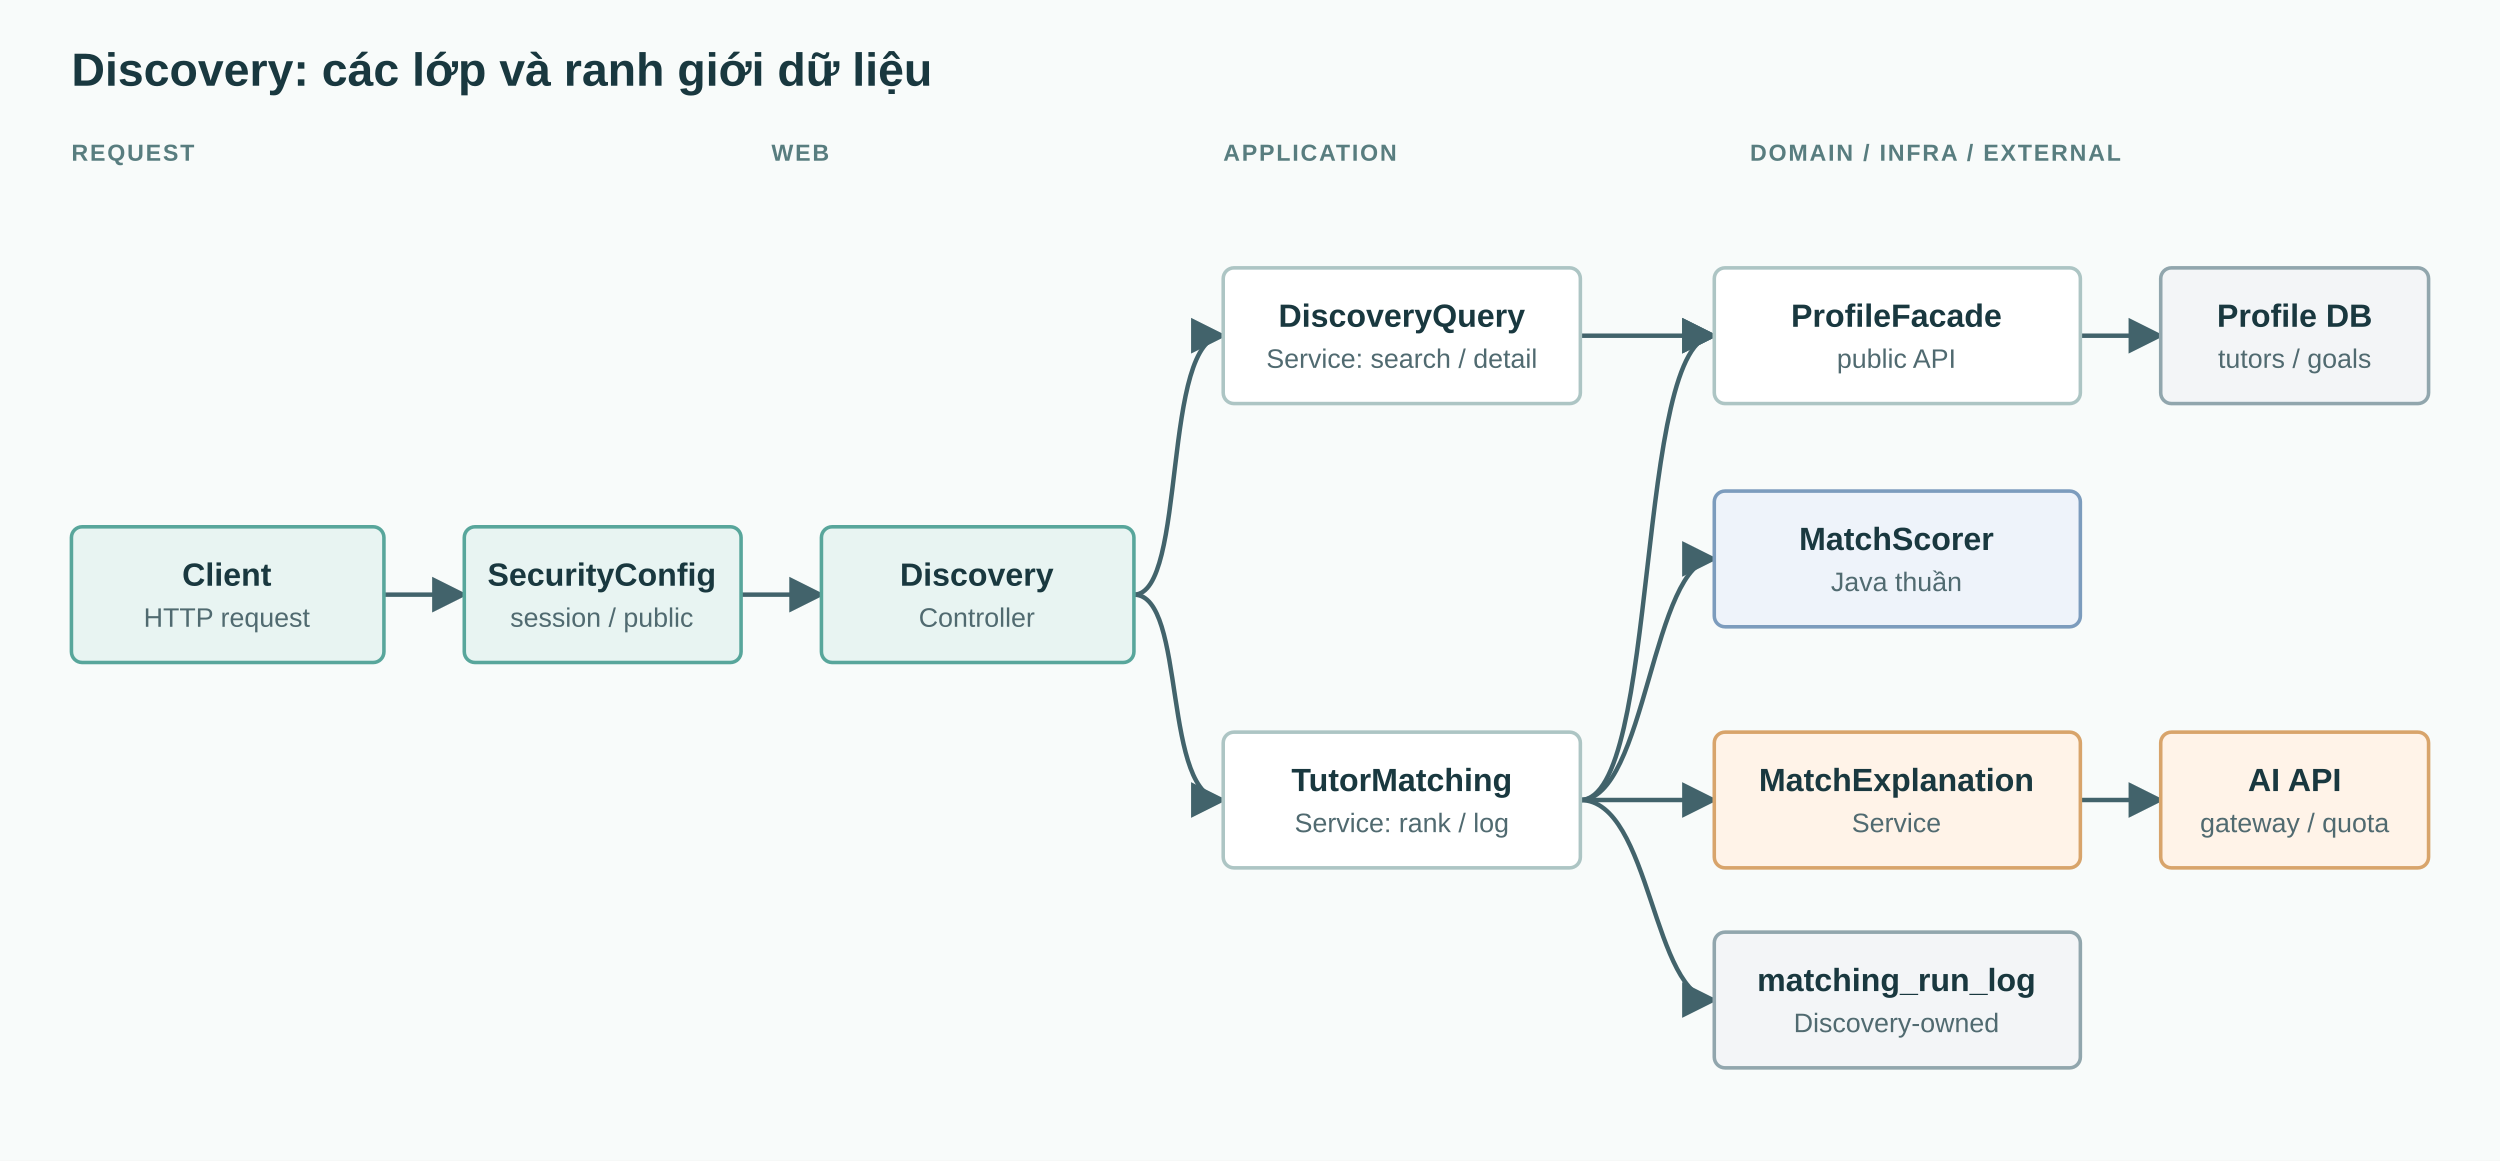
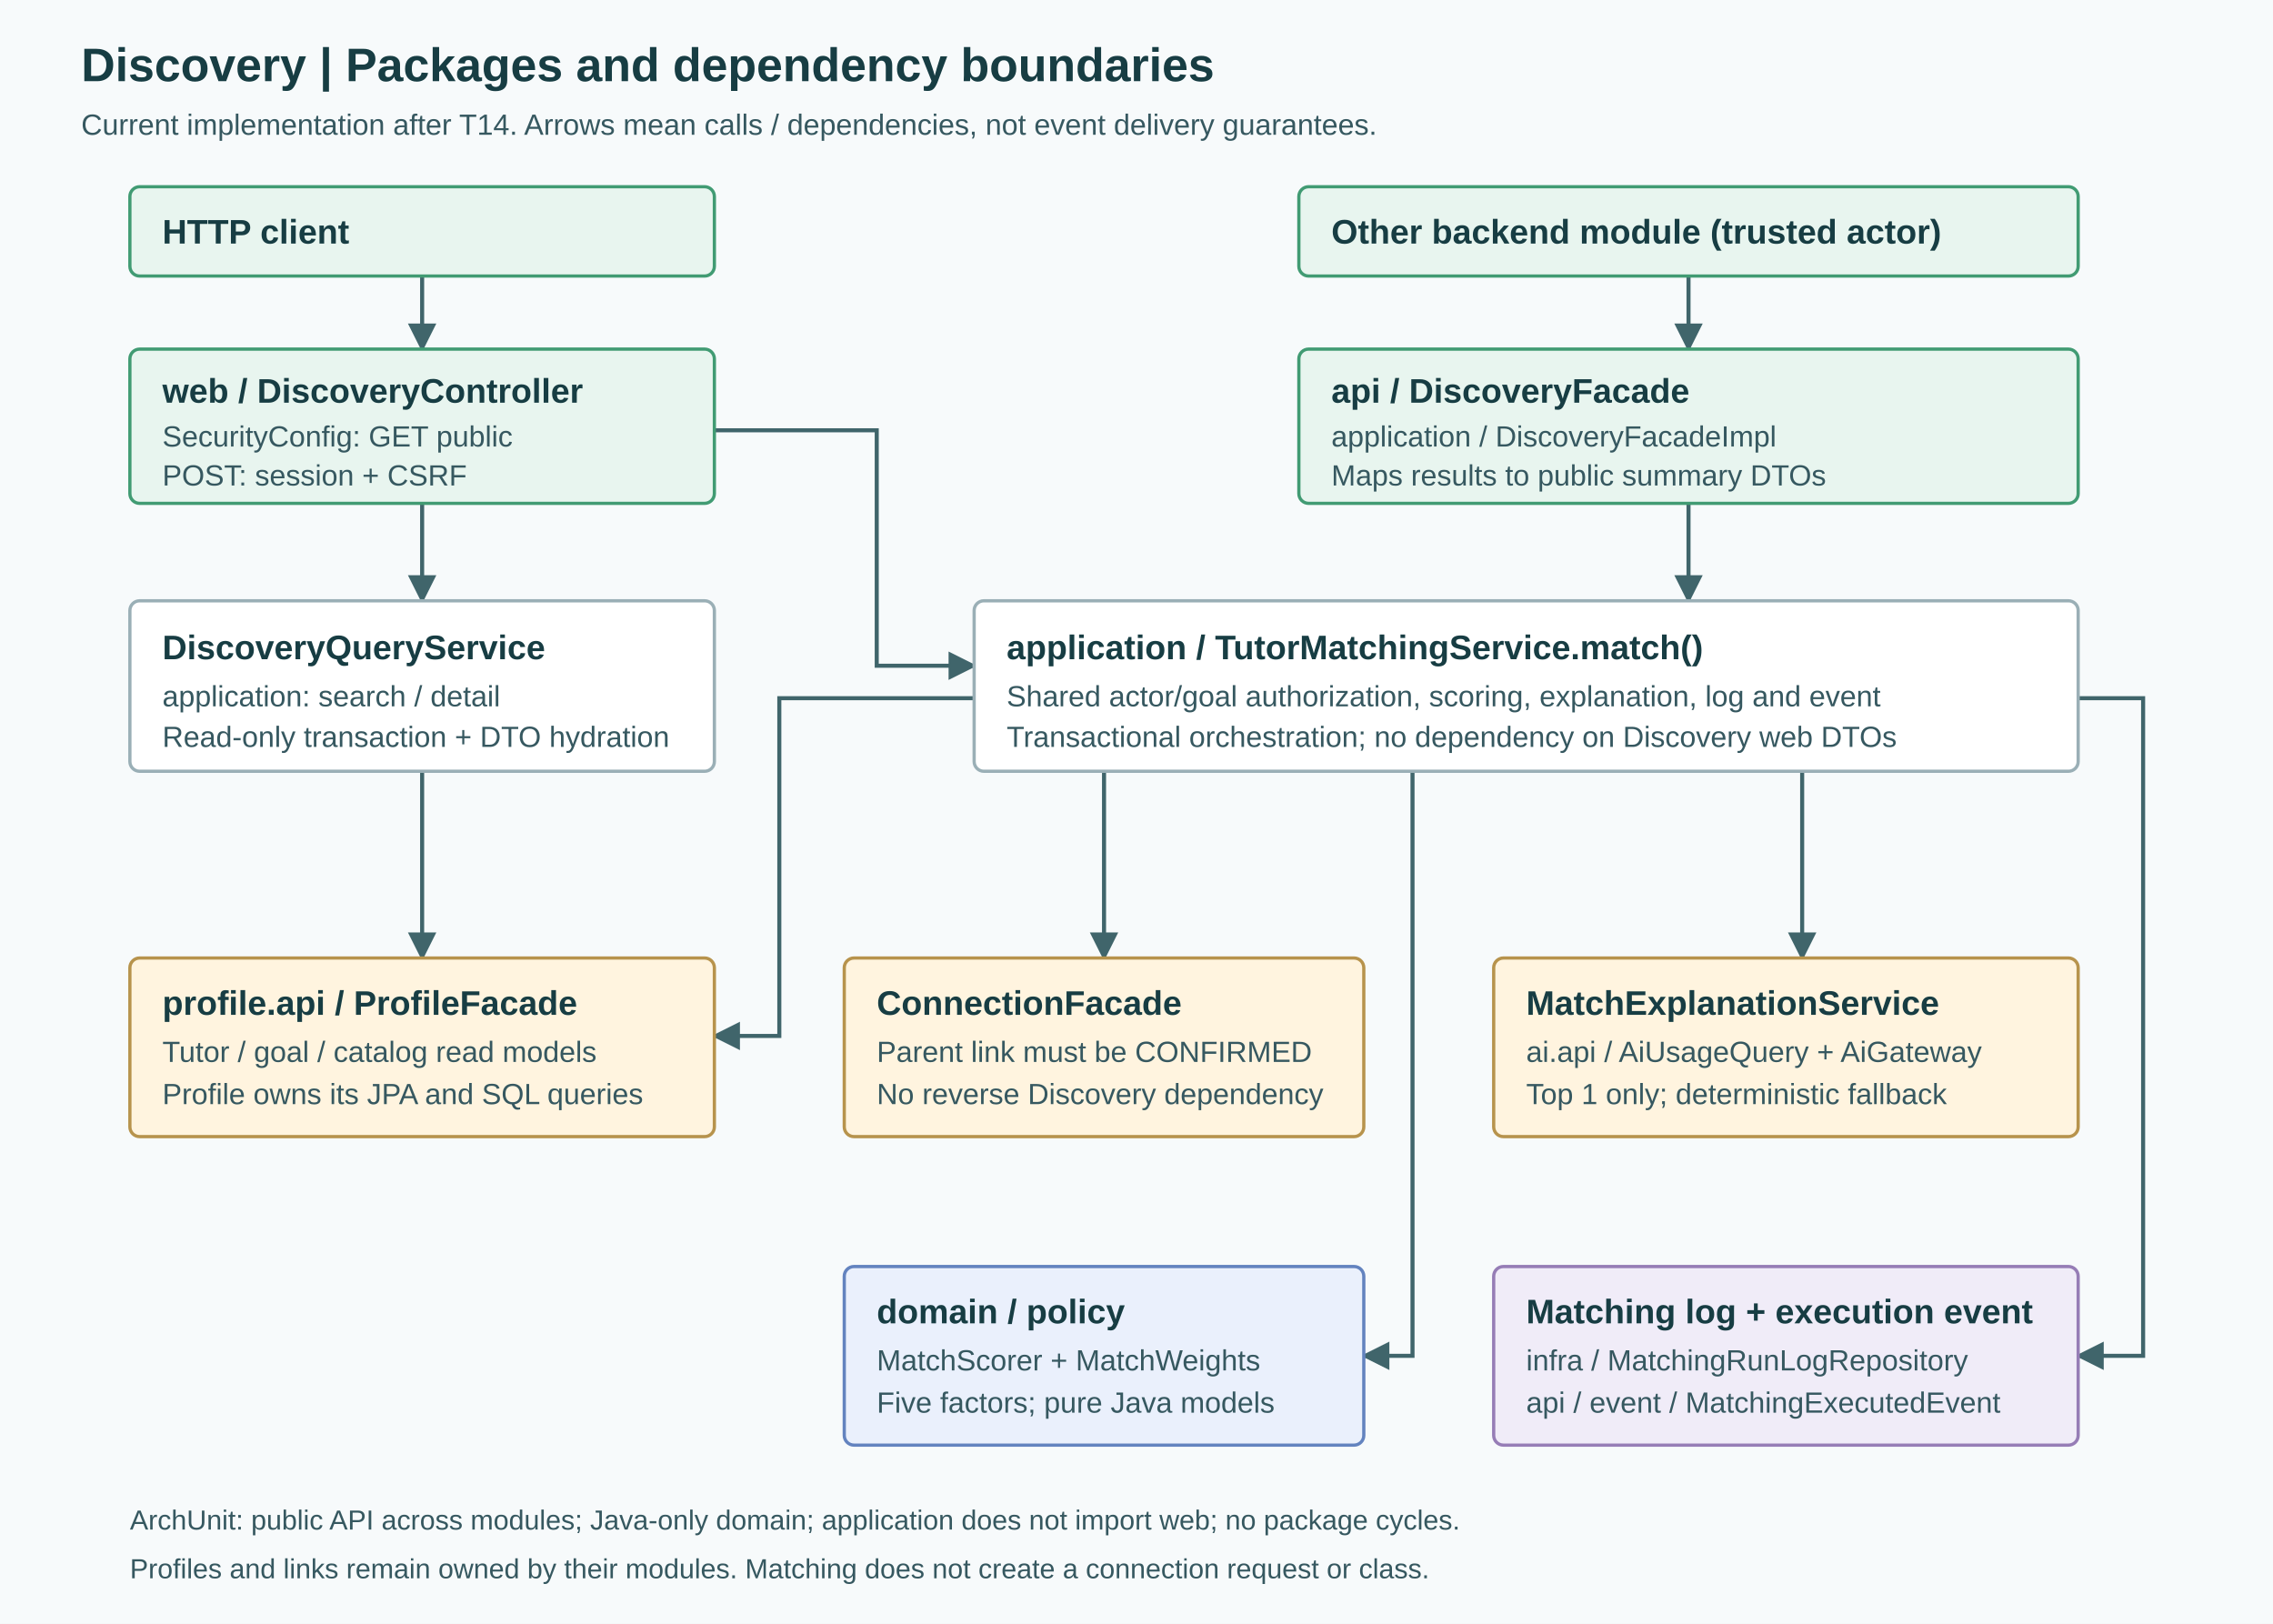
- <svg xmlns="http://www.w3.org/2000/svg" viewBox="0 0 1400 650" role="img" aria-labelledby="title desc">
+ <svg xmlns="http://www.w3.org/2000/svg" width="1400" height="1000" viewBox="0 0 1400 1000" role="img" aria-labelledby="title desc">
  <defs>
-     <marker id="arrow" viewBox="0 0 10 10" refX="9" refY="5" markerWidth="8" markerHeight="8" orient="auto-start-reverse">
-       <path d="M0 0 L10 5 L0 10 Z" fill="#42636b" />
+     <marker id="arrow" viewBox="0 0 10 10" refX="9" refY="5" markerWidth="7" markerHeight="7" orient="auto">
+       <path d="M0 0 L10 5 L0 10 Z" fill="#40656b" />
    </marker>
-     <style>
-       .bg{fill:#f8fbfa}.box{fill:#fff;stroke:#adc5c4;stroke-width:2}.web{fill:#e8f4f2;stroke:#58a69b}.domain{fill:#eef3fa;stroke:#7c9cbd}.ai{fill:#fff3e8;stroke:#d8a46b}.data{fill:#f3f5f7;stroke:#91a6ad}
-       .line{fill:none;stroke:#42636b;stroke-width:2.5;marker-end:url(#arrow)}.title{font:700 26px Arial,sans-serif;fill:#19383f}.label{font:700 18px Arial,sans-serif;fill:#19383f}.small{font:15px Arial,sans-serif;fill:#506a70}.lane{font:700 13px Arial,sans-serif;fill:#587d7f;letter-spacing:1px}
-     </style>
+     <style>.bg{fill:#f7fafb}.box{fill:white;stroke:#9aafb6;stroke-width:2}.entry{fill:#e8f5ef;stroke:#419b73}.domain{fill:#eaf0fc;stroke:#6383bf}.external{fill:#fff4df;stroke:#b7934c}.data{fill:#f0ecf8;stroke:#967db6}.edge{fill:none;stroke:#40656b;stroke-width:2.5;marker-end:url(#arrow)}.title{font:700 29px Arial;fill:#173d43}.label{font:700 21px Arial;fill:#173d43}.text{font:18px Arial;fill:#365860}.note{font:17px Arial;fill:#365860}</style>
  </defs>
-   <rect class="bg" width="1400" height="650" />
-   <text class="title" x="40" y="48">Discovery: các lớp và ranh giới dữ liệu</text>
-   <text class="lane" x="40" y="90">REQUEST</text>
-   <text class="lane" x="432" y="90">WEB</text>
-   <text class="lane" x="685" y="90">APPLICATION</text>
-   <text class="lane" x="980" y="90">DOMAIN / INFRA / EXTERNAL</text>
-   <path class="line" d="M215 333 H260" />
-   <path class="line" d="M415 333 H460" />
-   <path class="line" d="M635 333 C665 333 650 188 685 188" />
-   <path class="line" d="M635 333 C665 333 650 448 685 448" />
-   <path class="line" d="M885 188 H960" />
-   <path class="line" d="M885 448 C930 448 915 188 960 188" />
-   <path class="line" d="M885 448 C922 448 925 313 960 313" />
-   <path class="line" d="M885 448 H960" />
-   <path class="line" d="M885 448 C925 448 925 560 960 560" />
-   <path class="line" d="M1165 188 H1210" />
-   <path class="line" d="M1165 448 H1210" />
-   <rect class="box web" x="40" y="295" width="175" height="76" rx="6" />
-   <text class="label" x="127" y="328" text-anchor="middle">Client</text>
-   <text class="small" x="127" y="351" text-anchor="middle">HTTP request</text>
-   <rect class="box web" x="260" y="295" width="155" height="76" rx="6" />
-   <text class="label" x="337" y="328" text-anchor="middle">SecurityConfig</text>
-   <text class="small" x="337" y="351" text-anchor="middle">session / public</text>
-   <rect class="box web" x="460" y="295" width="175" height="76" rx="6" />
-   <text class="label" x="547" y="328" text-anchor="middle">Discovery</text>
-   <text class="small" x="547" y="351" text-anchor="middle">Controller</text>
-   <rect class="box" x="685" y="150" width="200" height="76" rx="6" />
-   <text class="label" x="785" y="183" text-anchor="middle">DiscoveryQuery</text>
-   <text class="small" x="785" y="206" text-anchor="middle">Service: search / detail</text>
-   <rect class="box" x="685" y="410" width="200" height="76" rx="6" />
-   <text class="label" x="785" y="443" text-anchor="middle">TutorMatching</text>
-   <text class="small" x="785" y="466" text-anchor="middle">Service: rank / log</text>
-   <rect class="box" x="960" y="150" width="205" height="76" rx="6" />
-   <text class="label" x="1062" y="183" text-anchor="middle">ProfileFacade</text>
-   <text class="small" x="1062" y="206" text-anchor="middle">public API</text>
-   <rect class="box domain" x="960" y="275" width="205" height="76" rx="6" />
-   <text class="label" x="1062" y="308" text-anchor="middle">MatchScorer</text>
-   <text class="small" x="1062" y="331" text-anchor="middle">Java thuần</text>
-   <rect class="box ai" x="960" y="410" width="205" height="76" rx="6" />
-   <text class="label" x="1062" y="443" text-anchor="middle">MatchExplanation</text>
-   <text class="small" x="1062" y="466" text-anchor="middle">Service</text>
-   <rect class="box data" x="960" y="522" width="205" height="76" rx="6" />
-   <text class="label" x="1062" y="555" text-anchor="middle">matching_run_log</text>
-   <text class="small" x="1062" y="578" text-anchor="middle">Discovery-owned</text>
-   <rect class="box data" x="1210" y="150" width="150" height="76" rx="6" />
-   <text class="label" x="1285" y="183" text-anchor="middle">Profile DB</text>
-   <text class="small" x="1285" y="206" text-anchor="middle">tutors / goals</text>
-   <rect class="box ai" x="1210" y="410" width="150" height="76" rx="6" />
-   <text class="label" x="1285" y="443" text-anchor="middle">AI API</text>
-   <text class="small" x="1285" y="466" text-anchor="middle">gateway / quota</text>
+   <rect class="bg" width="1400" height="1000" />
+   <text class="title" x="50" y="50">Discovery | Packages and dependency boundaries</text>
+   <text class="text" x="50" y="83">Current implementation after T14. Arrows mean calls / dependencies, not event delivery guarantees.</text>
+   <path class="edge" d="M260 170 V215" />
+   <path class="edge" d="M1040 170 V215" />
+   <path class="edge" d="M260 310 V370" />
+   <path class="edge" d="M440 265 H540 V410 H600" />
+   <path class="edge" d="M1040 310 V370" />
+   <path class="edge" d="M260 475 V590" />
+   <path class="edge" d="M600 430 H480 V638 H440" />
+   <path class="edge" d="M680 475 V590" />
+   <path class="edge" d="M1110 475 V590" />
+   <path class="edge" d="M870 475 V835 H840" />
+   <path class="edge" d="M1280 430 H1320 V835 H1280" />
+   <rect class="box entry" x="80" y="115" width="360" height="55" rx="6" />
+   <text class="label" x="100" y="150">HTTP client</text>
+   <rect class="box entry" x="800" y="115" width="480" height="55" rx="6" />
+   <text class="label" x="820" y="150">Other backend module (trusted actor)</text>
+   <rect class="box entry" x="80" y="215" width="360" height="95" rx="6" />
+   <text class="label" x="100" y="248">web / DiscoveryController</text>
+   <text class="text" x="100" y="275">SecurityConfig: GET public</text>
+   <text class="text" x="100" y="299">POST: session + CSRF</text>
+   <rect class="box entry" x="800" y="215" width="480" height="95" rx="6" />
+   <text class="label" x="820" y="248">api / DiscoveryFacade</text>
+   <text class="text" x="820" y="275">application / DiscoveryFacadeImpl</text>
+   <text class="text" x="820" y="299">Maps results to public summary DTOs</text>
+   <rect class="box" x="80" y="370" width="360" height="105" rx="6" />
+   <text class="label" x="100" y="406">DiscoveryQueryService</text>
+   <text class="text" x="100" y="435">application: search / detail</text>
+   <text class="text" x="100" y="460">Read-only transaction + DTO hydration</text>
+   <rect class="box" x="600" y="370" width="680" height="105" rx="6" />
+   <text class="label" x="620" y="406">application / TutorMatchingService.match()</text>
+   <text class="text" x="620" y="435">Shared actor/goal authorization, scoring, explanation, log and event</text>
+   <text class="text" x="620" y="460">Transactional orchestration; no dependency on Discovery web DTOs</text>
+   <rect class="box external" x="80" y="590" width="360" height="110" rx="6" />
+   <text class="label" x="100" y="625">profile.api / ProfileFacade</text>
+   <text class="text" x="100" y="654">Tutor / goal / catalog read models</text>
+   <text class="text" x="100" y="680">Profile owns its JPA and SQL queries</text>
+   <rect class="box external" x="520" y="590" width="320" height="110" rx="6" />
+   <text class="label" x="540" y="625">ConnectionFacade</text>
+   <text class="text" x="540" y="654">Parent link must be CONFIRMED</text>
+   <text class="text" x="540" y="680">No reverse Discovery dependency</text>
+   <rect class="box external" x="920" y="590" width="360" height="110" rx="6" />
+   <text class="label" x="940" y="625">MatchExplanationService</text>
+   <text class="text" x="940" y="654">ai.api / AiUsageQuery + AiGateway</text>
+   <text class="text" x="940" y="680">Top 1 only; deterministic fallback</text>
+   <rect class="box domain" x="520" y="780" width="320" height="110" rx="6" />
+   <text class="label" x="540" y="815">domain / policy</text>
+   <text class="text" x="540" y="844">MatchScorer + MatchWeights</text>
+   <text class="text" x="540" y="870">Five factors; pure Java models</text>
+   <rect class="box data" x="920" y="780" width="360" height="110" rx="6" />
+   <text class="label" x="940" y="815">Matching log + execution event</text>
+   <text class="text" x="940" y="844">infra / MatchingRunLogRepository</text>
+   <text class="text" x="940" y="870">api / event / MatchingExecutedEvent</text>
+   <text class="note" x="80" y="942">ArchUnit: public API across modules; Java-only domain; application does not import web; no package cycles.</text>
+   <text class="note" x="80" y="972">Profiles and links remain owned by their modules. Matching does not create a connection request or class.</text>
</svg>
